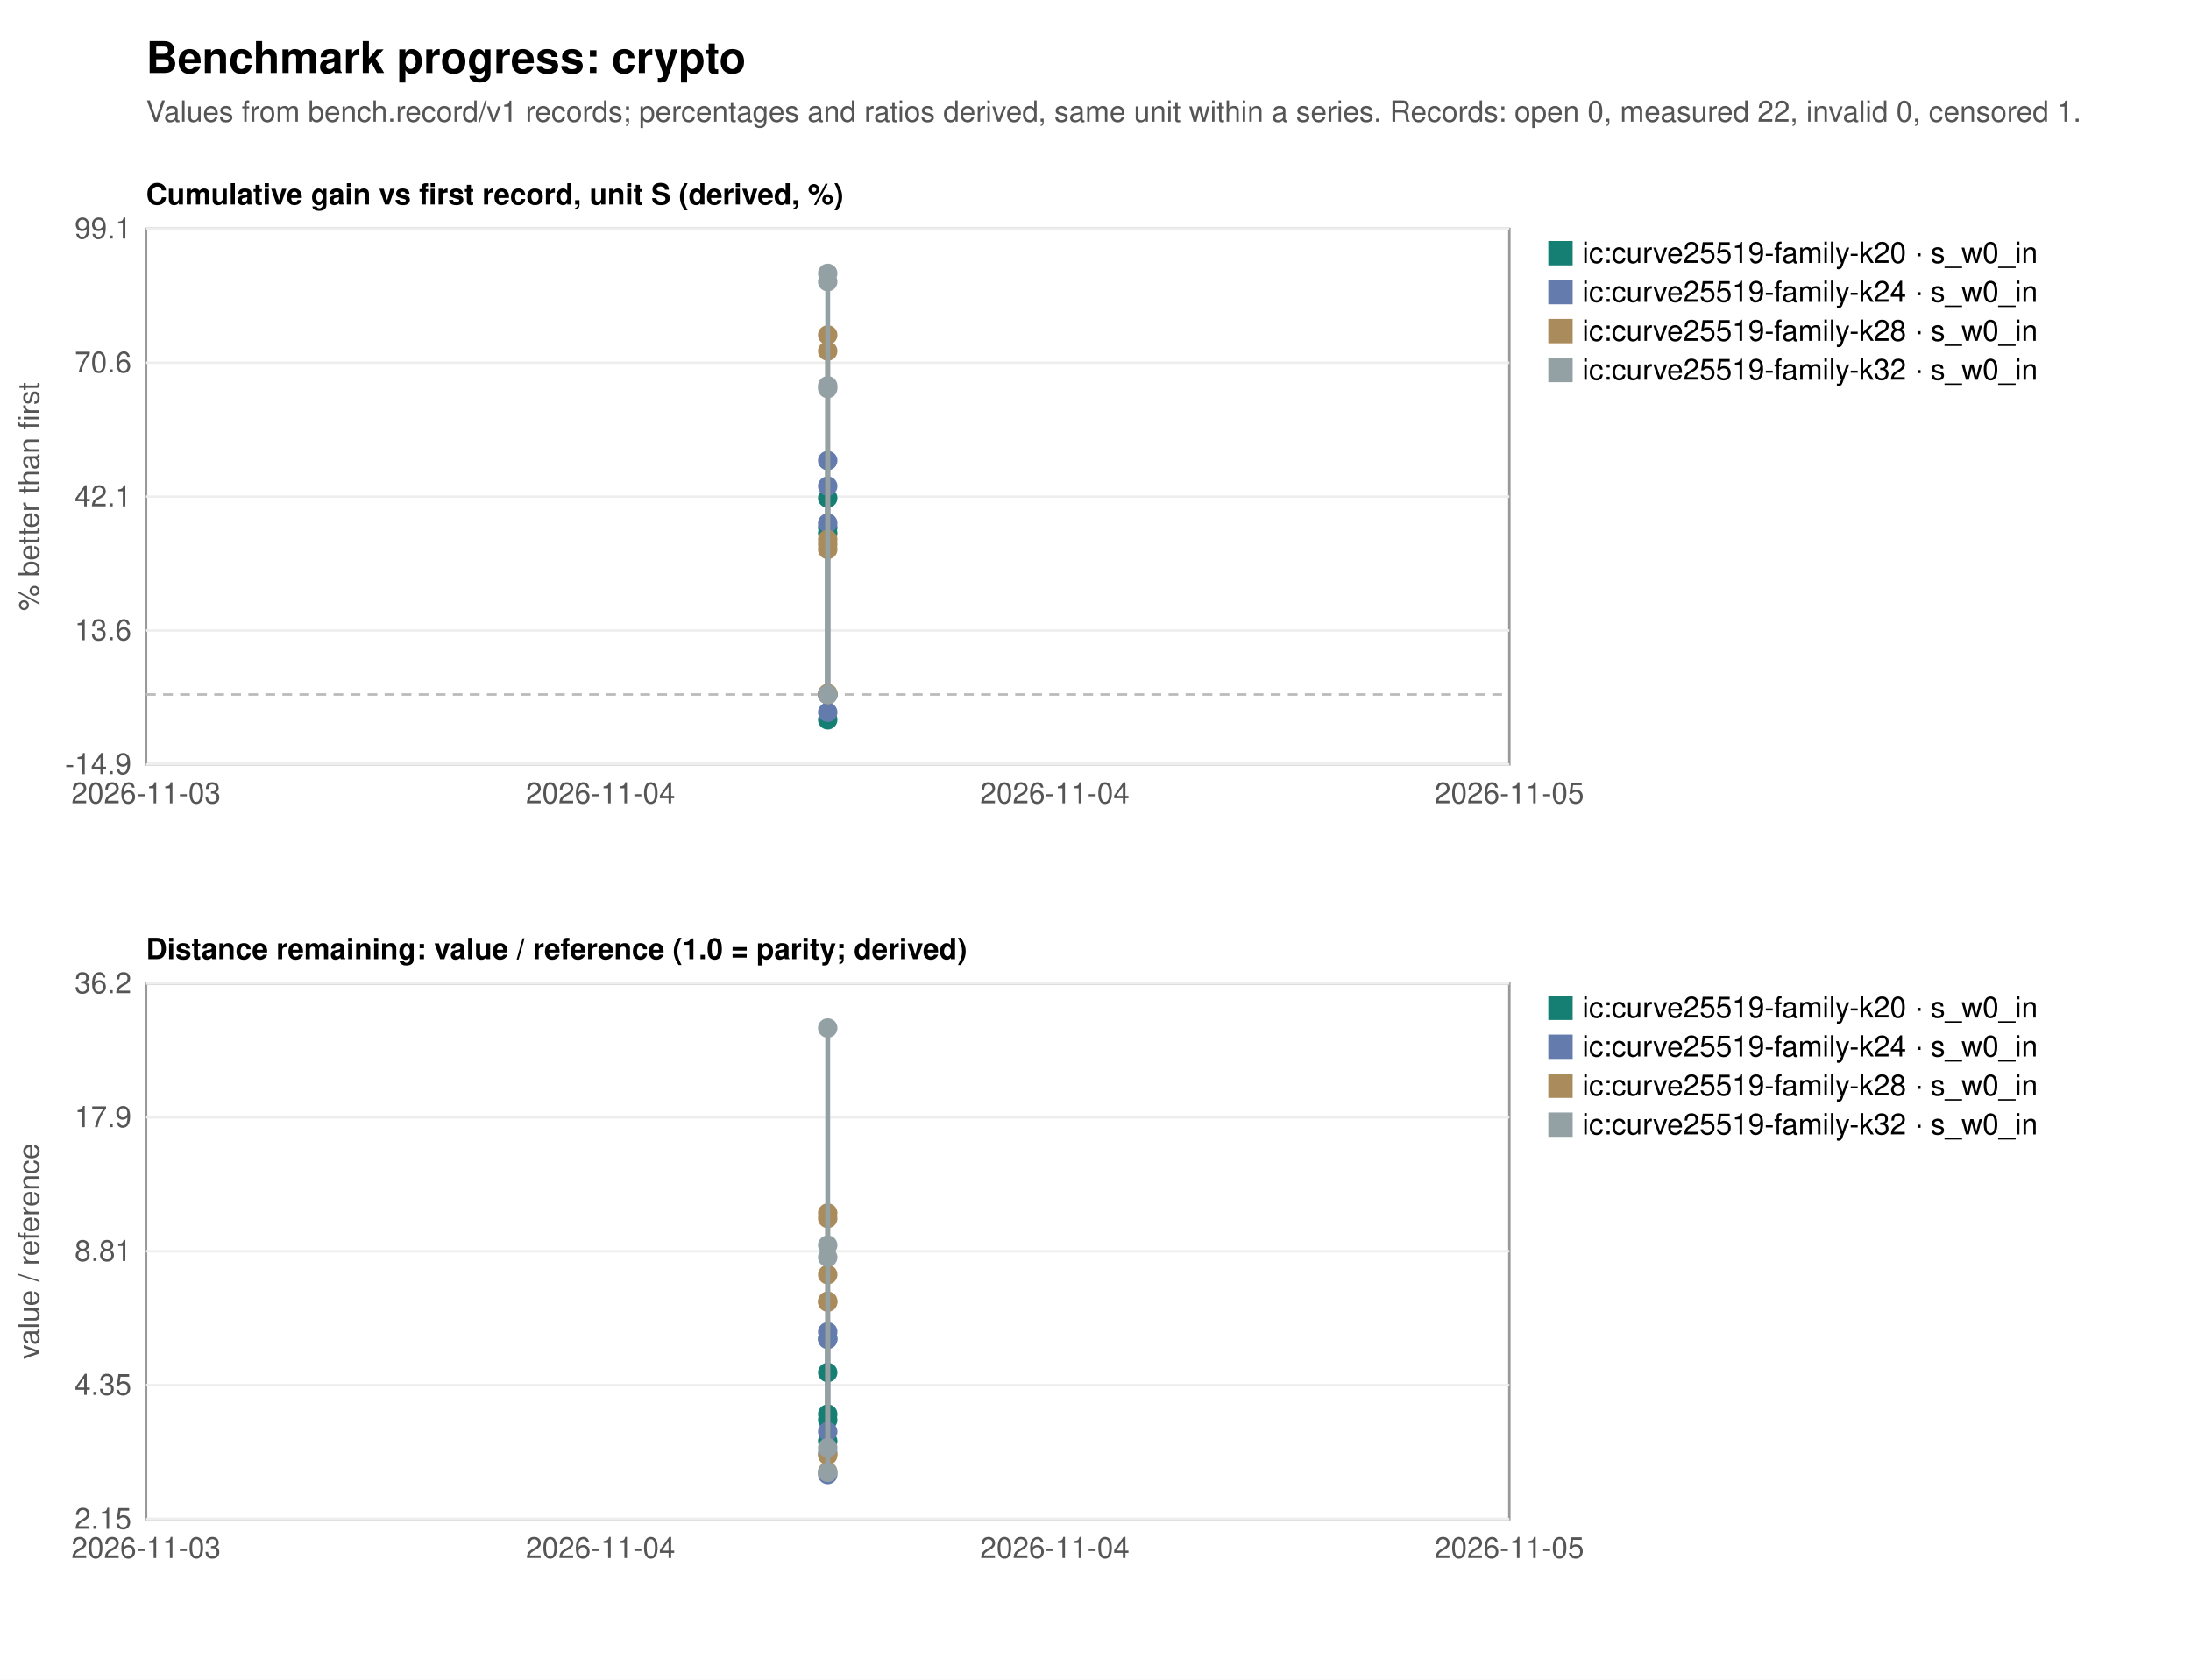
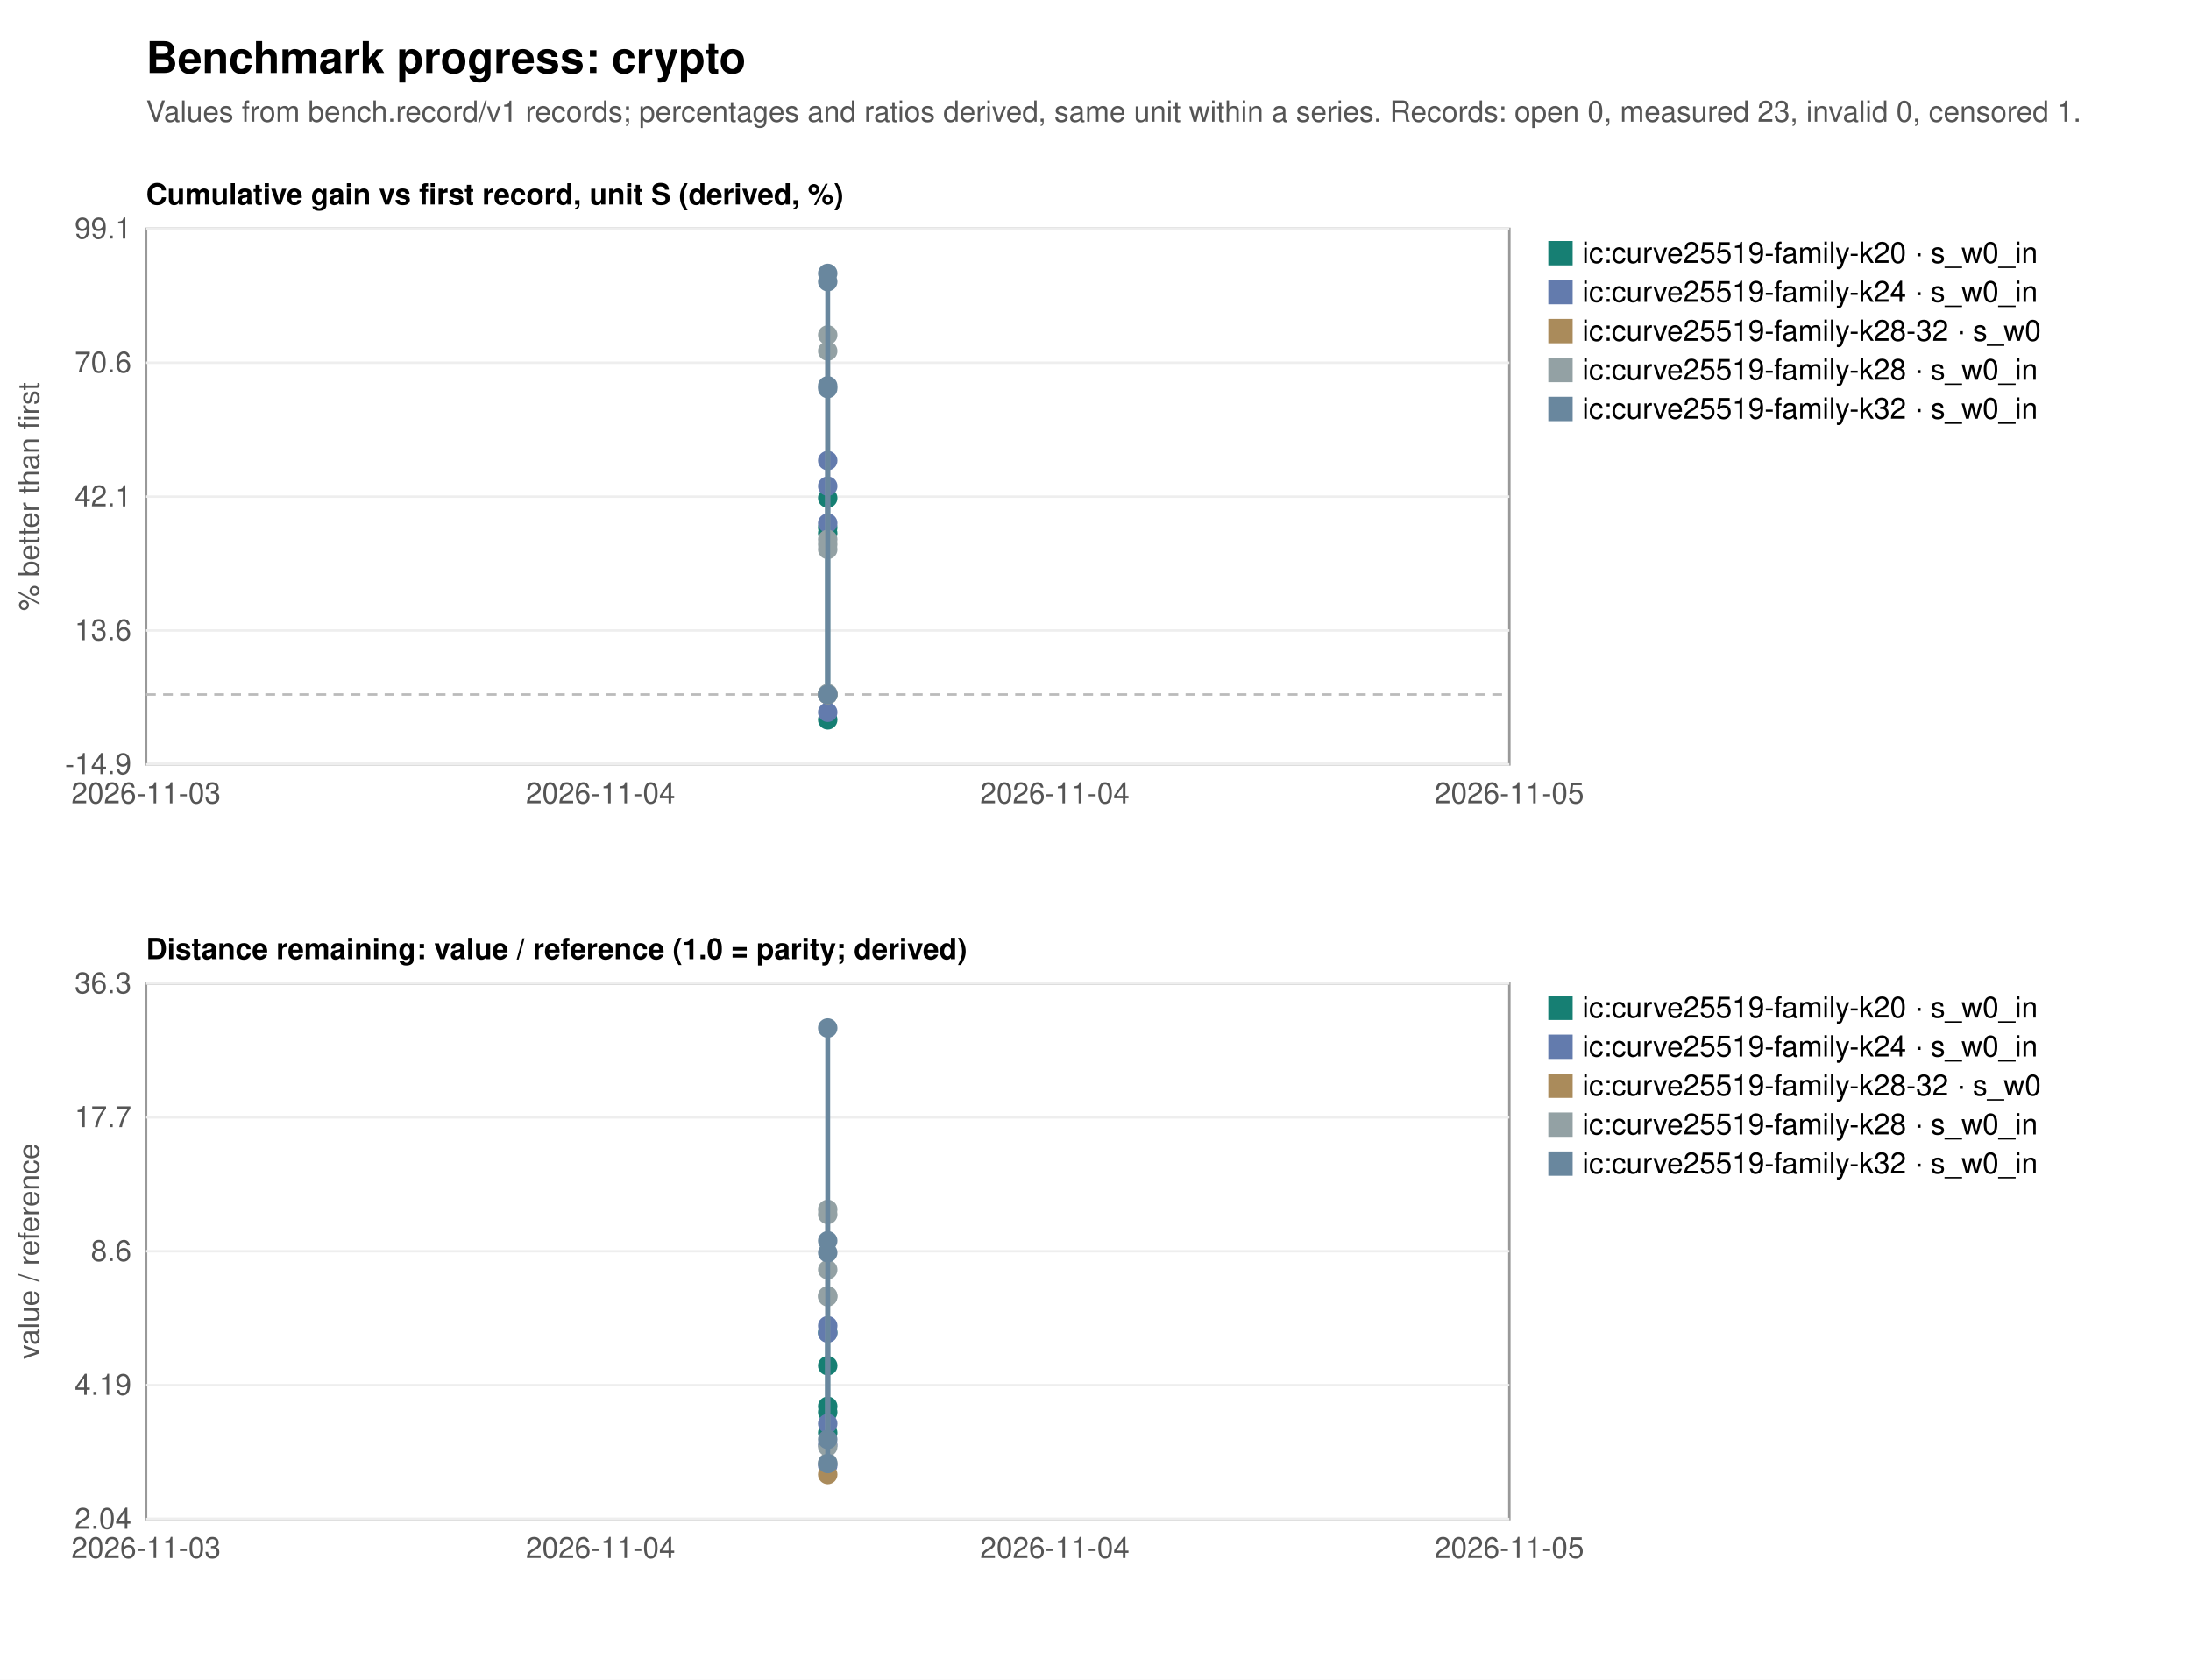
<svg xmlns="http://www.w3.org/2000/svg" width="900" height="690" viewBox="0 0 900 690" font-family="Helvetica, Arial, sans-serif" font-size="12">
  <rect width="900" height="690" fill="white" />
  <text x="60" y="30" font-size="18" font-weight="bold">Benchmark progress: crypto</text>
-   <text x="60" y="50" fill="#555">Values from bench.record/v1 records; percentages and ratios derived, same unit within a series. Records: open 0, measured 22, invalid 0, censored 1.</text>
+   <text x="60" y="50" fill="#555">Values from bench.record/v1 records; percentages and ratios derived, same unit within a series. Records: open 0, measured 23, invalid 0, censored 1.</text>
  <text x="60" y="84" font-weight="bold">Cumulative gain vs first record, unit S (derived, %)</text>
  <rect x="60" y="94" width="560" height="220" fill="none" stroke="#999" />
  <line x1="60" y1="314.0" x2="620" y2="314.0" stroke="#eee" />
  <text x="54" y="318.0" text-anchor="end" fill="#555">-14.9</text>
  <line x1="60" y1="259.0" x2="620" y2="259.0" stroke="#eee" />
  <text x="54" y="263.0" text-anchor="end" fill="#555">13.6</text>
  <line x1="60" y1="204.0" x2="620" y2="204.0" stroke="#eee" />
  <text x="54" y="208.0" text-anchor="end" fill="#555">42.1</text>
  <line x1="60" y1="149.0" x2="620" y2="149.0" stroke="#eee" />
  <text x="54" y="153.0" text-anchor="end" fill="#555">70.6</text>
  <line x1="60" y1="94.0" x2="620" y2="94.0" stroke="#eee" />
  <text x="54" y="98.0" text-anchor="end" fill="#555">99.1</text>
  <text x="60.0" y="330" text-anchor="middle" fill="#555">2026-11-03</text>
  <text x="246.7" y="330" text-anchor="middle" fill="#555">2026-11-04</text>
  <text x="433.3" y="330" text-anchor="middle" fill="#555">2026-11-04</text>
  <text x="620.0" y="330" text-anchor="middle" fill="#555">2026-11-05</text>
  <line x1="60" y1="285.3" x2="620" y2="285.3" stroke="#bbb" stroke-dasharray="4 3" />
  <text transform="translate(16,204.0) rotate(-90)" text-anchor="middle" fill="#555">% better than first</text>
  <polyline fill="none" stroke="#167f73" stroke-width="2" points="340.0,285.3 340.0,295.7 340.0,216.7 340.0,219.1 340.0,204.6" />
  <circle cx="340.0" cy="285.3" r="4" fill="#167f73" />
  <circle cx="340.0" cy="295.7" r="4" fill="#167f73" />
  <circle cx="340.0" cy="216.7" r="4" fill="#167f73" />
  <circle cx="340.0" cy="219.1" r="4" fill="#167f73" />
  <circle cx="340.0" cy="204.6" r="4" fill="#167f73" />
  <rect x="636" y="99" width="10" height="10" fill="#167f73" />
  <text x="650" y="108">ic:curve25519-family-k20 · s_w0_in</text>
  <polyline fill="none" stroke="#637bad" stroke-width="2" points="340.0,285.3 340.0,292.6 340.0,214.9 340.0,199.7 340.0,189.2" />
  <circle cx="340.0" cy="285.3" r="4" fill="#637bad" />
  <circle cx="340.0" cy="292.6" r="4" fill="#637bad" />
  <circle cx="340.0" cy="214.9" r="4" fill="#637bad" />
  <circle cx="340.0" cy="199.7" r="4" fill="#637bad" />
  <circle cx="340.0" cy="189.2" r="4" fill="#637bad" />
  <rect x="636" y="115" width="10" height="10" fill="#637bad" />
  <text x="650" y="124">ic:curve25519-family-k24 · s_w0_in</text>
-   <polyline fill="none" stroke="#aa8b5b" stroke-width="2" points="340.0,285.3 340.0,284.9 340.0,223.6 340.0,221.6 340.0,225.7 340.0,144.2 340.0,137.6" />
  <circle cx="340.0" cy="285.3" r="4" fill="#aa8b5b" />
-   <circle cx="340.0" cy="284.9" r="4" fill="#aa8b5b" />
-   <circle cx="340.0" cy="223.6" r="4" fill="#aa8b5b" />
-   <circle cx="340.0" cy="221.6" r="4" fill="#aa8b5b" />
-   <circle cx="340.0" cy="225.7" r="4" fill="#aa8b5b" />
-   <circle cx="340.0" cy="144.2" r="4" fill="#aa8b5b" />
-   <circle cx="340.0" cy="137.6" r="4" fill="#aa8b5b" />
  <rect x="636" y="131" width="10" height="10" fill="#aa8b5b" />
-   <text x="650" y="140">ic:curve25519-family-k28 · s_w0_in</text>
-   <polyline fill="none" stroke="#93a1a4" stroke-width="2" points="340.0,285.3 340.0,158.5 340.0,159.6 340.0,115.7 340.0,112.3" />
+   <text x="650" y="140">ic:curve25519-family-k28-32 · s_w0</text>
+   <polyline fill="none" stroke="#93a1a4" stroke-width="2" points="340.0,285.3 340.0,284.9 340.0,223.6 340.0,221.6 340.0,225.7 340.0,144.2 340.0,137.6" />
  <circle cx="340.0" cy="285.3" r="4" fill="#93a1a4" />
-   <circle cx="340.0" cy="158.5" r="4" fill="#93a1a4" />
-   <circle cx="340.0" cy="159.6" r="4" fill="#93a1a4" />
-   <circle cx="340.0" cy="115.7" r="4" fill="#93a1a4" />
-   <circle cx="340.0" cy="112.3" r="4" fill="#93a1a4" />
+   <circle cx="340.0" cy="284.9" r="4" fill="#93a1a4" />
+   <circle cx="340.0" cy="223.6" r="4" fill="#93a1a4" />
+   <circle cx="340.0" cy="221.6" r="4" fill="#93a1a4" />
+   <circle cx="340.0" cy="225.7" r="4" fill="#93a1a4" />
+   <circle cx="340.0" cy="144.2" r="4" fill="#93a1a4" />
+   <circle cx="340.0" cy="137.6" r="4" fill="#93a1a4" />
  <rect x="636" y="147" width="10" height="10" fill="#93a1a4" />
-   <text x="650" y="156">ic:curve25519-family-k32 · s_w0_in</text>
+   <text x="650" y="156">ic:curve25519-family-k28 · s_w0_in</text>
+   <polyline fill="none" stroke="#69879e" stroke-width="2" points="340.0,285.3 340.0,158.5 340.0,159.6 340.0,115.7 340.0,112.3" />
+   <circle cx="340.0" cy="285.3" r="4" fill="#69879e" />
+   <circle cx="340.0" cy="158.5" r="4" fill="#69879e" />
+   <circle cx="340.0" cy="159.6" r="4" fill="#69879e" />
+   <circle cx="340.0" cy="115.7" r="4" fill="#69879e" />
+   <circle cx="340.0" cy="112.3" r="4" fill="#69879e" />
+   <rect x="636" y="163" width="10" height="10" fill="#69879e" />
+   <text x="650" y="172">ic:curve25519-family-k32 · s_w0_in</text>
  <text x="60" y="394" font-weight="bold">Distance remaining: value / reference (1.0 = parity; derived)</text>
  <rect x="60" y="404" width="560" height="220" fill="none" stroke="#999" />
  <line x1="60" y1="624.0" x2="620" y2="624.0" stroke="#eee" />
-   <text x="54" y="628.0" text-anchor="end" fill="#555">2.15</text>
+   <text x="54" y="628.0" text-anchor="end" fill="#555">2.04</text>
  <line x1="60" y1="569.0" x2="620" y2="569.0" stroke="#eee" />
-   <text x="54" y="573.0" text-anchor="end" fill="#555">4.35</text>
+   <text x="54" y="573.0" text-anchor="end" fill="#555">4.19</text>
  <line x1="60" y1="514.0" x2="620" y2="514.0" stroke="#eee" />
-   <text x="54" y="518.0" text-anchor="end" fill="#555">8.81</text>
+   <text x="54" y="518.0" text-anchor="end" fill="#555">8.6</text>
  <line x1="60" y1="459.0" x2="620" y2="459.0" stroke="#eee" />
-   <text x="54" y="463.0" text-anchor="end" fill="#555">17.9</text>
+   <text x="54" y="463.0" text-anchor="end" fill="#555">17.7</text>
  <line x1="60" y1="404.0" x2="620" y2="404.0" stroke="#eee" />
-   <text x="54" y="408.0" text-anchor="end" fill="#555">36.2</text>
+   <text x="54" y="408.0" text-anchor="end" fill="#555">36.3</text>
  <text x="60.0" y="640" text-anchor="middle" fill="#555">2026-11-03</text>
  <text x="246.7" y="640" text-anchor="middle" fill="#555">2026-11-04</text>
  <text x="433.3" y="640" text-anchor="middle" fill="#555">2026-11-04</text>
  <text x="620.0" y="640" text-anchor="middle" fill="#555">2026-11-05</text>
  <text transform="translate(16,514.0) rotate(-90)" text-anchor="middle" fill="#555">value / reference</text>
-   <polyline fill="none" stroke="#167f73" stroke-width="2" points="340.0,563.8 340.0,549.9 340.0,583.3 340.0,580.9 340.0,592.0" />
-   <circle cx="340.0" cy="563.8" r="4" fill="#167f73" />
-   <circle cx="340.0" cy="549.9" r="4" fill="#167f73" />
-   <circle cx="340.0" cy="583.3" r="4" fill="#167f73" />
-   <circle cx="340.0" cy="580.9" r="4" fill="#167f73" />
-   <circle cx="340.0" cy="592.0" r="4" fill="#167f73" />
+   <polyline fill="none" stroke="#167f73" stroke-width="2" points="340.0,561.0 340.0,547.4 340.0,580.1 340.0,577.7 340.0,588.6" />
+   <circle cx="340.0" cy="561.0" r="4" fill="#167f73" />
+   <circle cx="340.0" cy="547.4" r="4" fill="#167f73" />
+   <circle cx="340.0" cy="580.1" r="4" fill="#167f73" />
+   <circle cx="340.0" cy="577.7" r="4" fill="#167f73" />
+   <circle cx="340.0" cy="588.6" r="4" fill="#167f73" />
  <rect x="636" y="409" width="10" height="10" fill="#167f73" />
  <text x="650" y="418">ic:curve25519-family-k20 · s_w0_in</text>
-   <polyline fill="none" stroke="#637bad" stroke-width="2" points="340.0,547.1 340.0,550.2 340.0,588.1 340.0,596.9 340.0,605.7" />
-   <circle cx="340.0" cy="547.1" r="4" fill="#637bad" />
-   <circle cx="340.0" cy="550.2" r="4" fill="#637bad" />
-   <circle cx="340.0" cy="588.1" r="4" fill="#637bad" />
-   <circle cx="340.0" cy="596.9" r="4" fill="#637bad" />
-   <circle cx="340.0" cy="605.7" r="4" fill="#637bad" />
+   <polyline fill="none" stroke="#637bad" stroke-width="2" points="340.0,544.6 340.0,547.6 340.0,584.8 340.0,593.4 340.0,602.0" />
+   <circle cx="340.0" cy="544.6" r="4" fill="#637bad" />
+   <circle cx="340.0" cy="547.6" r="4" fill="#637bad" />
+   <circle cx="340.0" cy="584.8" r="4" fill="#637bad" />
+   <circle cx="340.0" cy="593.4" r="4" fill="#637bad" />
+   <circle cx="340.0" cy="602.0" r="4" fill="#637bad" />
  <rect x="636" y="425" width="10" height="10" fill="#637bad" />
  <text x="650" y="434">ic:curve25519-family-k24 · s_w0_in</text>
-   <polyline fill="none" stroke="#aa8b5b" stroke-width="2" points="340.0,498.3 340.0,500.5 340.0,523.6 340.0,534.9 340.0,534.5 340.0,597.8 340.0,604.5" />
-   <circle cx="340.0" cy="498.3" r="4" fill="#aa8b5b" />
-   <circle cx="340.0" cy="500.5" r="4" fill="#aa8b5b" />
-   <circle cx="340.0" cy="523.6" r="4" fill="#aa8b5b" />
-   <circle cx="340.0" cy="534.9" r="4" fill="#aa8b5b" />
-   <circle cx="340.0" cy="534.5" r="4" fill="#aa8b5b" />
-   <circle cx="340.0" cy="597.8" r="4" fill="#aa8b5b" />
-   <circle cx="340.0" cy="604.5" r="4" fill="#aa8b5b" />
+   <circle cx="340.0" cy="605.7" r="4" fill="#aa8b5b" />
  <rect x="636" y="441" width="10" height="10" fill="#aa8b5b" />
-   <text x="650" y="450">ic:curve25519-family-k28 · s_w0_in</text>
-   <polyline fill="none" stroke="#93a1a4" stroke-width="2" points="340.0,422.3 340.0,511.5 340.0,516.5 340.0,594.7 340.0,604.8" />
-   <circle cx="340.0" cy="422.3" r="4" fill="#93a1a4" />
-   <circle cx="340.0" cy="511.5" r="4" fill="#93a1a4" />
-   <circle cx="340.0" cy="516.5" r="4" fill="#93a1a4" />
-   <circle cx="340.0" cy="594.7" r="4" fill="#93a1a4" />
-   <circle cx="340.0" cy="604.8" r="4" fill="#93a1a4" />
+   <text x="650" y="450">ic:curve25519-family-k28-32 · s_w0</text>
+   <polyline fill="none" stroke="#93a1a4" stroke-width="2" points="340.0,496.8 340.0,498.9 340.0,521.6 340.0,532.7 340.0,532.3 340.0,594.3 340.0,600.9" />
+   <circle cx="340.0" cy="496.8" r="4" fill="#93a1a4" />
+   <circle cx="340.0" cy="498.9" r="4" fill="#93a1a4" />
+   <circle cx="340.0" cy="521.6" r="4" fill="#93a1a4" />
+   <circle cx="340.0" cy="532.7" r="4" fill="#93a1a4" />
+   <circle cx="340.0" cy="532.3" r="4" fill="#93a1a4" />
+   <circle cx="340.0" cy="594.3" r="4" fill="#93a1a4" />
+   <circle cx="340.0" cy="600.9" r="4" fill="#93a1a4" />
  <rect x="636" y="457" width="10" height="10" fill="#93a1a4" />
-   <text x="650" y="466">ic:curve25519-family-k32 · s_w0_in</text>
+   <text x="650" y="466">ic:curve25519-family-k28 · s_w0_in</text>
+   <polyline fill="none" stroke="#69879e" stroke-width="2" points="340.0,422.3 340.0,509.7 340.0,514.6 340.0,591.3 340.0,601.2" />
+   <circle cx="340.0" cy="422.3" r="4" fill="#69879e" />
+   <circle cx="340.0" cy="509.7" r="4" fill="#69879e" />
+   <circle cx="340.0" cy="514.6" r="4" fill="#69879e" />
+   <circle cx="340.0" cy="591.3" r="4" fill="#69879e" />
+   <circle cx="340.0" cy="601.2" r="4" fill="#69879e" />
+   <rect x="636" y="473" width="10" height="10" fill="#69879e" />
+   <text x="650" y="482">ic:curve25519-family-k32 · s_w0_in</text>
</svg>
